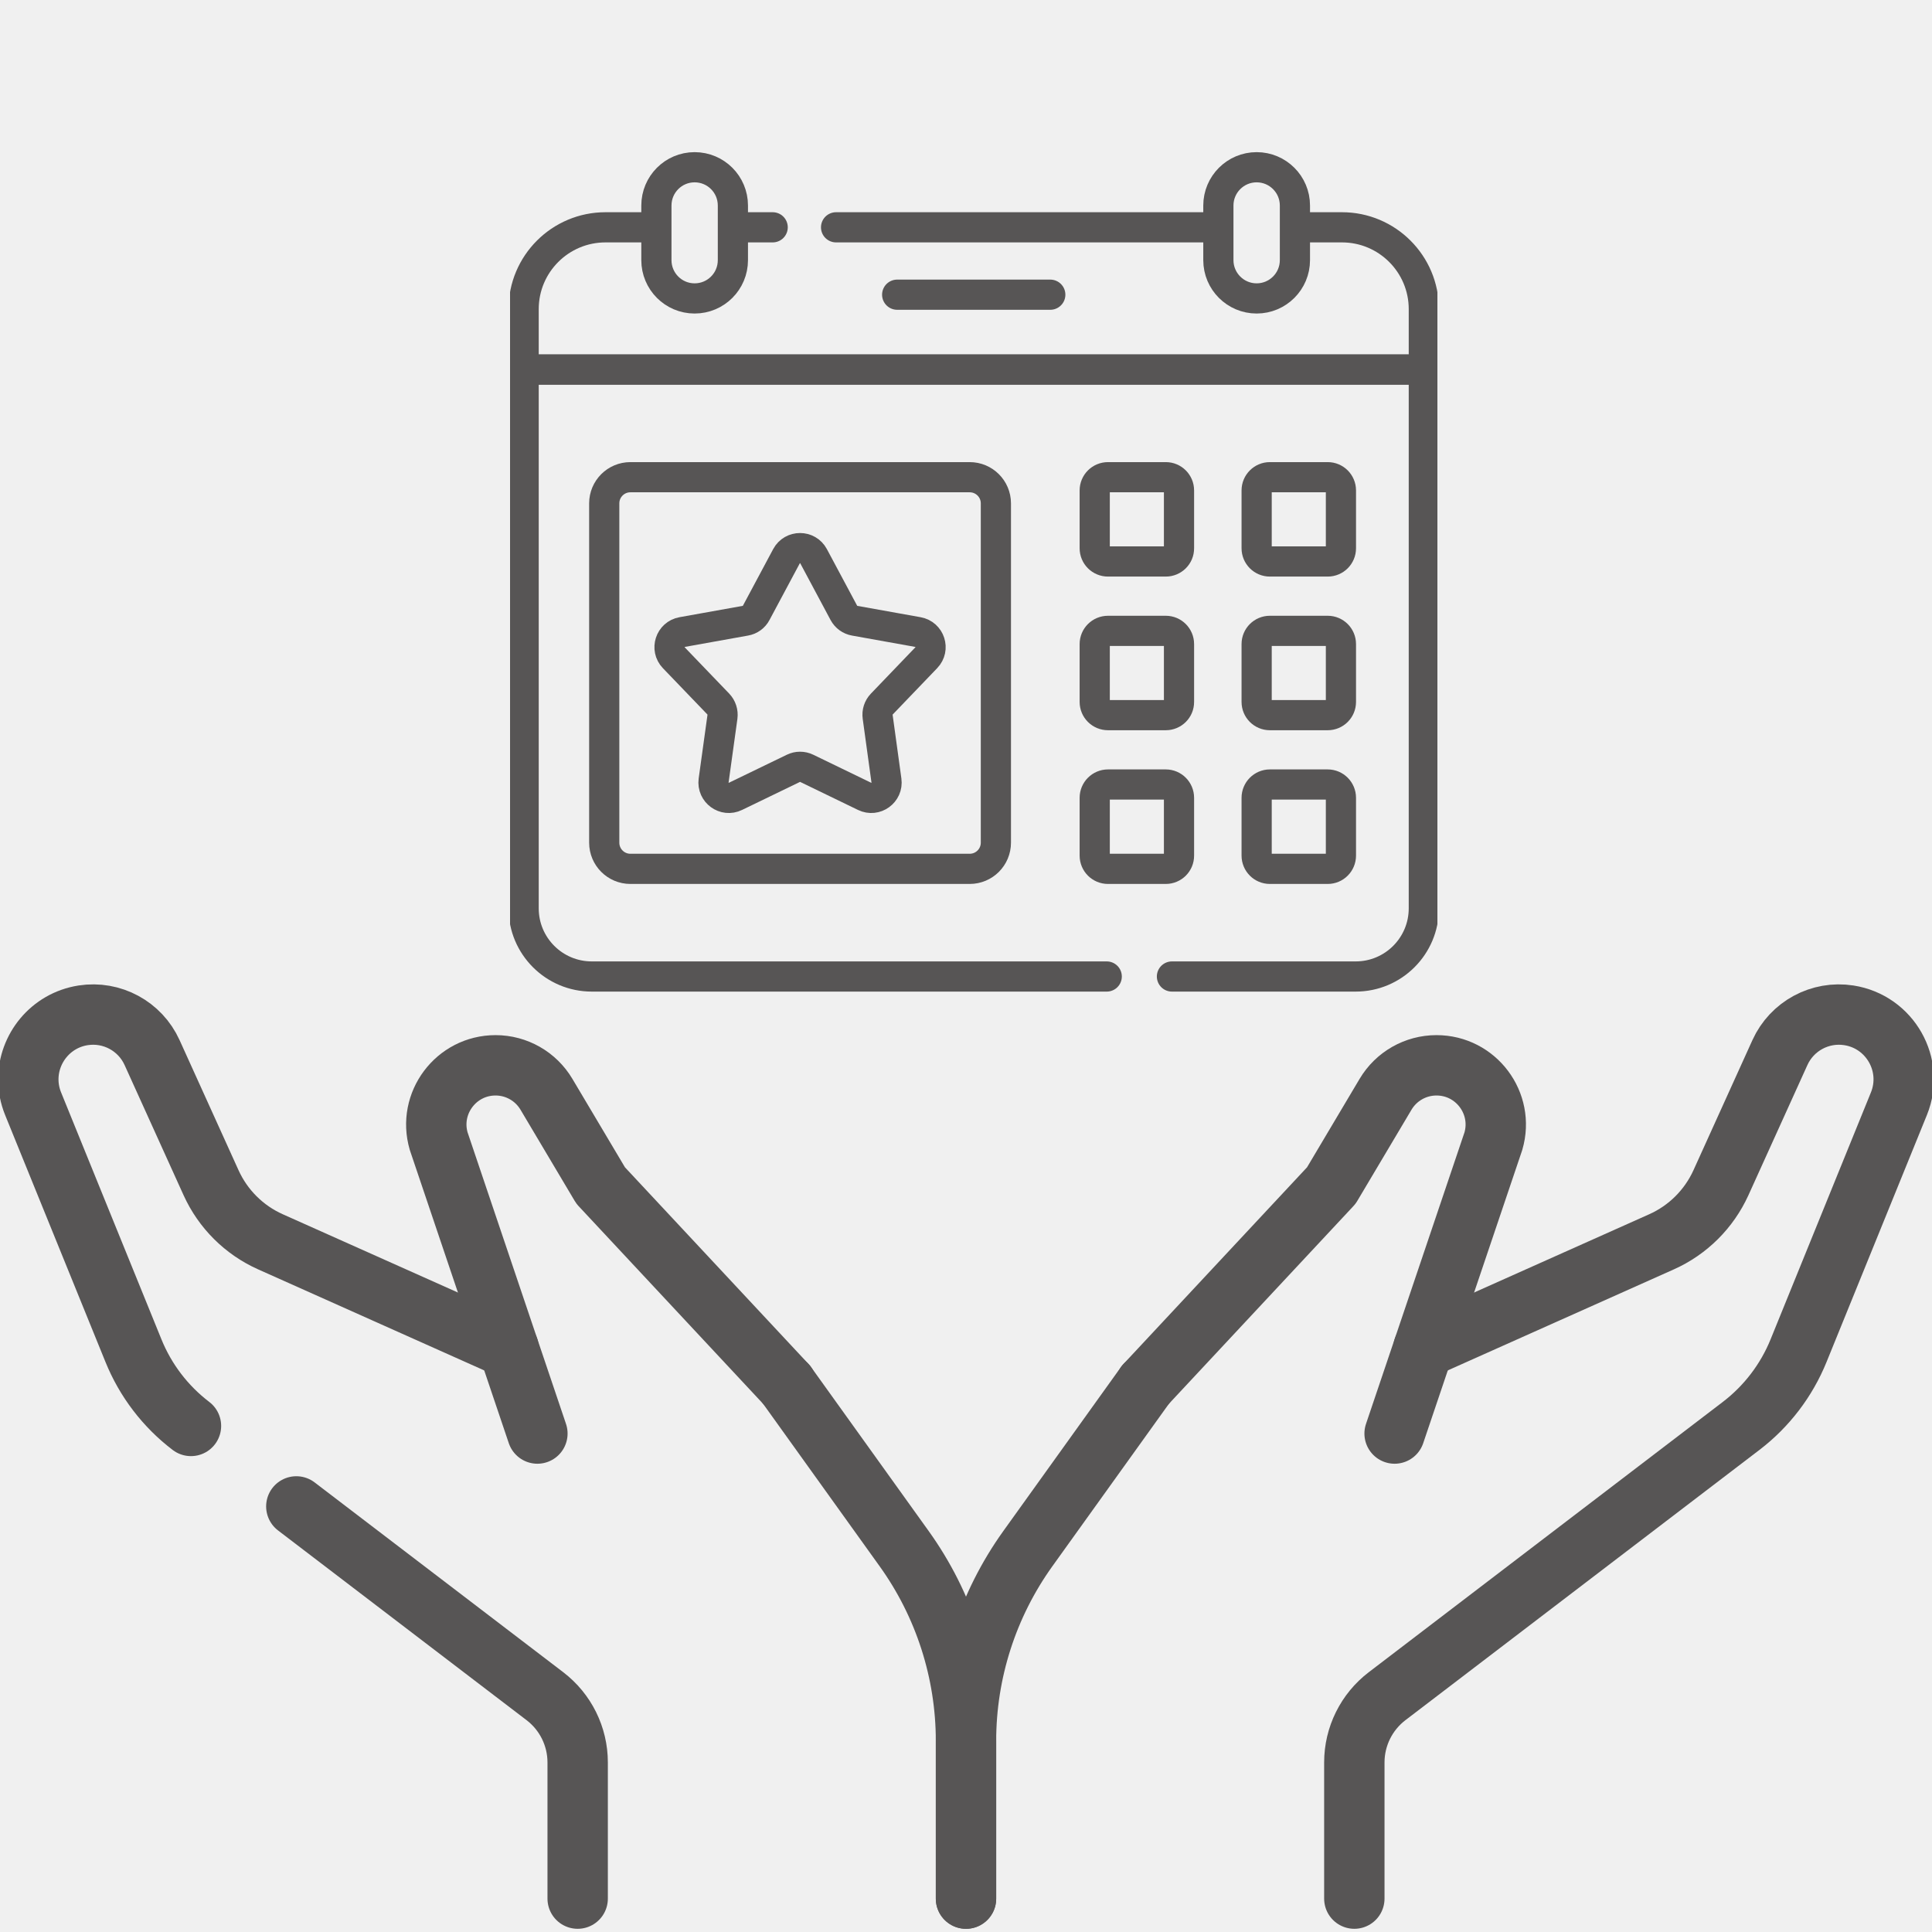
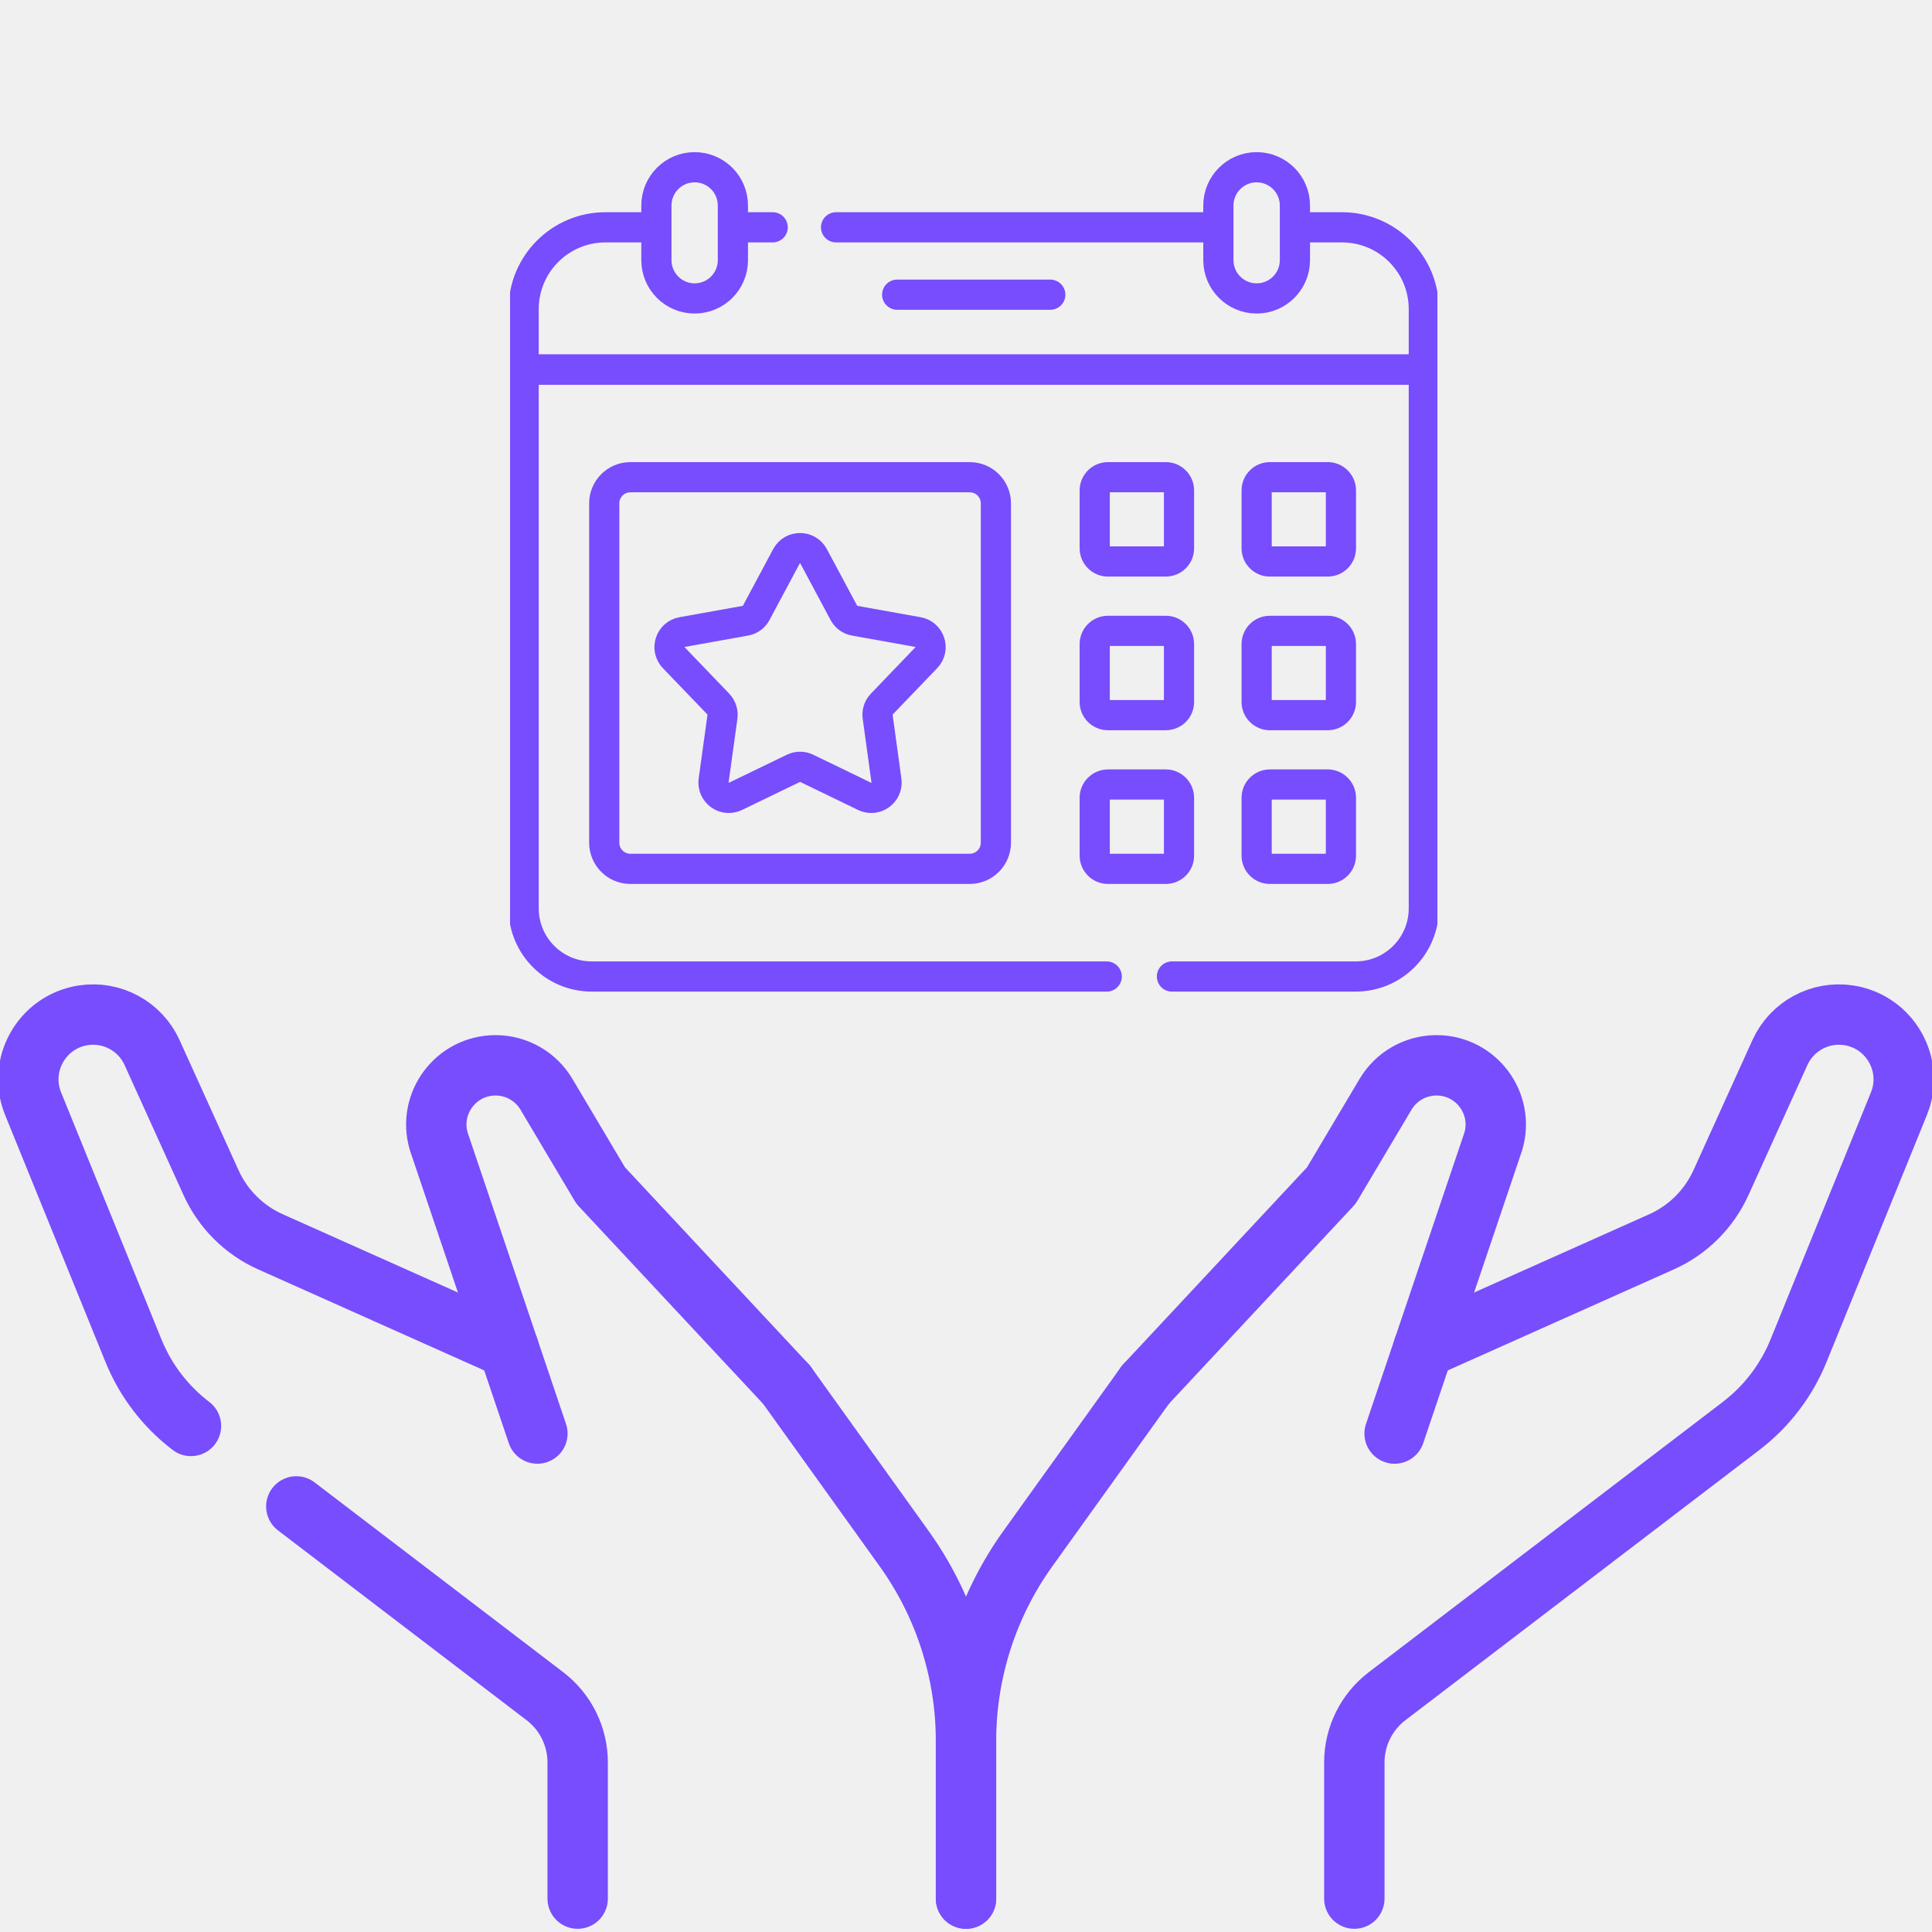
<svg xmlns="http://www.w3.org/2000/svg" width="40" height="40" viewBox="0 0 32 32" fill="none">
  <g clip-path="url(#clip0_6648_107947)">
    <mask id="mask0_6648_107947" style="mask-type:luminance" maskUnits="userSpaceOnUse" x="0" y="0" width="32" height="32">
      <path d="M32 0H0V32H32V0Z" fill="white" />
    </mask>
    <g mask="url(#mask0_6648_107947)">
      <mask id="mask1_6648_107947" style="mask-type:luminance" maskUnits="userSpaceOnUse" x="0" y="0" width="32" height="32">
        <path d="M0 0H32V32H0V0Z" fill="white" />
      </mask>
      <g mask="url(#mask1_6648_107947)">
-         <path d="M23.576 22.331L27.521 20.568C27.957 20.373 28.306 20.025 28.504 19.59L29.481 17.434C29.68 16.995 30.147 16.743 30.623 16.817C31.307 16.924 31.712 17.64 31.452 18.281L29.79 22.371C29.59 22.864 29.261 23.295 28.838 23.618L22.975 28.094C22.633 28.355 22.432 28.761 22.432 29.191V31.447" stroke="#575555" stroke-miterlimit="10" stroke-linecap="round" stroke-linejoin="round" />
-         <path d="M16 31.447V28.836C16 27.693 16.358 26.58 17.024 25.651L18.973 22.934" stroke="#575555" stroke-miterlimit="10" stroke-linecap="round" stroke-linejoin="round" />
-         <path d="M18.973 22.934L22.051 19.636L22.949 18.125C23.126 17.827 23.446 17.645 23.793 17.645C24.447 17.645 24.918 18.273 24.735 18.901L23.099 23.744" stroke="#575555" stroke-miterlimit="10" stroke-linecap="round" stroke-linejoin="round" />
-         <path d="M4.908 24.951L9.025 28.094C9.367 28.355 9.568 28.761 9.568 29.191V31.447" stroke="#575555" stroke-miterlimit="10" stroke-linecap="round" stroke-linejoin="round" />
-         <path d="M8.424 22.331L4.479 20.568C4.043 20.373 3.694 20.026 3.496 19.59L2.519 17.434C2.32 16.995 1.853 16.743 1.377 16.817C0.836 16.902 0.469 17.369 0.469 17.877C0.469 18.011 0.494 18.147 0.548 18.28L2.21 22.37C2.41 22.864 2.739 23.295 3.163 23.618" stroke="#575555" stroke-miterlimit="10" stroke-linecap="round" stroke-linejoin="round" />
-         <path d="M13.027 22.934L14.976 25.651C15.642 26.579 16 27.694 16 28.836V31.447" stroke="#575555" stroke-miterlimit="10" stroke-linecap="round" stroke-linejoin="round" />
-         <path d="M13.027 22.934L9.949 19.636L9.051 18.125C8.874 17.827 8.554 17.645 8.208 17.645C7.554 17.645 7.083 18.273 7.266 18.901L8.901 23.744" stroke="#575555" stroke-miterlimit="10" stroke-linecap="round" stroke-linejoin="round" />
+         <path d="M23.576 22.331L27.521 20.568C27.957 20.373 28.306 20.025 28.504 19.59L29.481 17.434C29.68 16.995 30.147 16.743 30.623 16.817C31.307 16.924 31.712 17.64 31.452 18.281L29.79 22.371C29.59 22.864 29.261 23.295 28.838 23.618L22.975 28.094C22.633 28.355 22.432 28.761 22.432 29.191V31.447" stroke="#774DFD" stroke-miterlimit="10" stroke-linecap="round" stroke-linejoin="round" />
+         <path d="M16 31.447V28.836C16 27.693 16.358 26.58 17.024 25.651L18.973 22.934" stroke="#774DFD" stroke-miterlimit="10" stroke-linecap="round" stroke-linejoin="round" />
+         <path d="M18.973 22.934L22.051 19.636L22.949 18.125C23.126 17.827 23.446 17.645 23.793 17.645C24.447 17.645 24.918 18.273 24.735 18.901L23.099 23.744" stroke="#774DFD" stroke-miterlimit="10" stroke-linecap="round" stroke-linejoin="round" />
+         <path d="M4.908 24.951L9.025 28.094C9.367 28.355 9.568 28.761 9.568 29.191V31.447" stroke="#774DFD" stroke-miterlimit="10" stroke-linecap="round" stroke-linejoin="round" />
+         <path d="M8.424 22.331L4.479 20.568C4.043 20.373 3.694 20.026 3.496 19.59L2.519 17.434C2.32 16.995 1.853 16.743 1.377 16.817C0.836 16.902 0.469 17.369 0.469 17.877C0.469 18.011 0.494 18.147 0.548 18.28L2.21 22.37C2.41 22.864 2.739 23.295 3.163 23.618" stroke="#774DFD" stroke-miterlimit="10" stroke-linecap="round" stroke-linejoin="round" />
+         <path d="M13.027 22.934L14.976 25.651C15.642 26.579 16 27.694 16 28.836V31.447" stroke="#774DFD" stroke-miterlimit="10" stroke-linecap="round" stroke-linejoin="round" />
+         <path d="M13.027 22.934L9.949 19.636L9.051 18.125C8.874 17.827 8.554 17.645 8.208 17.645C7.554 17.645 7.083 18.273 7.266 18.901L8.901 23.744" stroke="#774DFD" stroke-miterlimit="10" stroke-linecap="round" stroke-linejoin="round" />
        <g clip-path="url(#clip1_6648_107947)">
-           <path d="M18.331 16.174H9.802C9.178 16.174 8.673 15.668 8.673 15.045V6.121H23.583V15.045C23.583 15.668 23.078 16.174 22.454 16.174H19.411" stroke="#575555" stroke-width="0.5" stroke-miterlimit="10" stroke-linecap="round" stroke-linejoin="round" />
-           <path d="M12.798 3.765H12.213" stroke="#575555" stroke-width="0.5" stroke-miterlimit="10" stroke-linecap="round" stroke-linejoin="round" />
-           <path d="M19.982 3.765H13.848" stroke="#575555" stroke-width="0.5" stroke-miterlimit="10" stroke-linecap="round" stroke-linejoin="round" />
-           <path d="M10.713 3.765H10.029C9.28 3.765 8.673 4.372 8.673 5.12V6.121H23.583V5.12C23.583 4.372 22.976 3.765 22.227 3.765H21.512" stroke="#575555" stroke-width="0.5" stroke-miterlimit="10" stroke-linecap="round" stroke-linejoin="round" />
-           <path d="M13.475 9.212L13.977 10.151C14.014 10.22 14.08 10.268 14.156 10.281L15.204 10.469C15.404 10.505 15.483 10.748 15.342 10.894L14.605 11.662C14.551 11.718 14.526 11.796 14.537 11.873L14.682 12.927C14.71 13.128 14.502 13.279 14.32 13.19L13.362 12.726C13.292 12.692 13.21 12.692 13.141 12.726L12.182 13.19C12 13.279 11.793 13.128 11.82 12.927L11.966 11.873C11.976 11.796 11.951 11.718 11.898 11.662L11.16 10.894C11.02 10.748 11.099 10.505 11.298 10.469L12.346 10.281C12.423 10.268 12.489 10.22 12.525 10.151L13.027 9.212C13.123 9.034 13.379 9.034 13.475 9.212Z" stroke="#575555" stroke-width="0.5" stroke-miterlimit="10" stroke-linecap="round" stroke-linejoin="round" />
-           <path d="M16.061 14.391H10.441C10.202 14.391 10.008 14.197 10.008 13.957V8.337C10.008 8.098 10.202 7.904 10.441 7.904H16.061C16.301 7.904 16.495 8.098 16.495 8.337V13.957C16.495 14.197 16.301 14.391 16.061 14.391Z" stroke="#575555" stroke-width="0.5" stroke-miterlimit="10" stroke-linecap="round" stroke-linejoin="round" />
-           <path d="M19.309 9.3H18.352C18.23 9.3 18.132 9.202 18.132 9.081V8.123C18.132 8.002 18.23 7.904 18.352 7.904H19.309C19.43 7.904 19.528 8.002 19.528 8.123V9.081C19.529 9.202 19.43 9.3 19.309 9.3Z" stroke="#575555" stroke-width="0.5" stroke-miterlimit="10" stroke-linecap="round" stroke-linejoin="round" />
-           <path d="M21.991 9.3H21.033C20.912 9.3 20.814 9.202 20.814 9.081V8.123C20.814 8.002 20.912 7.904 21.033 7.904H21.991C22.112 7.904 22.21 8.002 22.21 8.123V9.081C22.21 9.202 22.112 9.3 21.991 9.3Z" stroke="#575555" stroke-width="0.5" stroke-miterlimit="10" stroke-linecap="round" stroke-linejoin="round" />
-           <path d="M19.309 11.845H18.352C18.23 11.845 18.132 11.747 18.132 11.626V10.668C18.132 10.547 18.23 10.449 18.352 10.449H19.309C19.43 10.449 19.528 10.547 19.528 10.668V11.626C19.529 11.747 19.43 11.845 19.309 11.845Z" stroke="#575555" stroke-width="0.5" stroke-miterlimit="10" stroke-linecap="round" stroke-linejoin="round" />
-           <path d="M21.991 11.845H21.033C20.912 11.845 20.814 11.747 20.814 11.626V10.668C20.814 10.547 20.912 10.449 21.033 10.449H21.991C22.112 10.449 22.21 10.547 22.21 10.668V11.626C22.21 11.747 22.112 11.845 21.991 11.845Z" stroke="#575555" stroke-width="0.5" stroke-miterlimit="10" stroke-linecap="round" stroke-linejoin="round" />
-           <path d="M19.309 14.391H18.352C18.23 14.391 18.132 14.293 18.132 14.171V13.214C18.132 13.093 18.23 12.994 18.352 12.994H19.309C19.43 12.994 19.528 13.093 19.528 13.214V14.171C19.529 14.293 19.43 14.391 19.309 14.391Z" stroke="#575555" stroke-width="0.5" stroke-miterlimit="10" stroke-linecap="round" stroke-linejoin="round" />
-           <path d="M21.991 14.391H21.033C20.912 14.391 20.814 14.293 20.814 14.171V13.214C20.814 13.093 20.912 12.994 21.033 12.994H21.991C22.112 12.994 22.21 13.093 22.21 13.214V14.171C22.21 14.293 22.112 14.391 21.991 14.391Z" stroke="#575555" stroke-width="0.5" stroke-miterlimit="10" stroke-linecap="round" stroke-linejoin="round" />
-           <path d="M11.505 4.943C11.155 4.943 10.872 4.659 10.872 4.309V3.404C10.872 3.054 11.155 2.77 11.505 2.77C11.856 2.77 12.139 3.054 12.139 3.404V4.309C12.139 4.659 11.856 4.943 11.505 4.943Z" stroke="#575555" stroke-width="0.5" stroke-miterlimit="10" stroke-linecap="round" stroke-linejoin="round" />
-           <path d="M20.814 4.943C20.464 4.943 20.18 4.659 20.18 4.309V3.404C20.18 3.054 20.464 2.77 20.814 2.77C21.164 2.77 21.448 3.054 21.448 3.404V4.309C21.448 4.659 21.164 4.943 20.814 4.943Z" stroke="#575555" stroke-width="0.5" stroke-miterlimit="10" stroke-linecap="round" stroke-linejoin="round" />
-           <path d="M14.86 4.881H17.396" stroke="#575555" stroke-width="0.5" stroke-miterlimit="10" stroke-linecap="round" stroke-linejoin="round" />
+           <path d="M18.331 16.174H9.802C9.178 16.174 8.673 15.668 8.673 15.045V6.121H23.583V15.045C23.583 15.668 23.078 16.174 22.454 16.174H19.411" stroke="#774DFD" stroke-width="0.5" stroke-miterlimit="10" stroke-linecap="round" stroke-linejoin="round" />
+           <path d="M12.798 3.765H12.213" stroke="#774DFD" stroke-width="0.5" stroke-miterlimit="10" stroke-linecap="round" stroke-linejoin="round" />
+           <path d="M19.982 3.765H13.848" stroke="#774DFD" stroke-width="0.5" stroke-miterlimit="10" stroke-linecap="round" stroke-linejoin="round" />
+           <path d="M10.713 3.765H10.029C9.28 3.765 8.673 4.372 8.673 5.12V6.121H23.583V5.12C23.583 4.372 22.976 3.765 22.227 3.765H21.512" stroke="#774DFD" stroke-width="0.5" stroke-miterlimit="10" stroke-linecap="round" stroke-linejoin="round" />
+           <path d="M13.475 9.212L13.977 10.151C14.014 10.22 14.08 10.268 14.156 10.281L15.204 10.469C15.404 10.505 15.483 10.748 15.342 10.894L14.605 11.662C14.551 11.718 14.526 11.796 14.537 11.873L14.682 12.927C14.71 13.128 14.502 13.279 14.32 13.19L13.362 12.726C13.292 12.692 13.21 12.692 13.141 12.726L12.182 13.19C12 13.279 11.793 13.128 11.82 12.927L11.966 11.873C11.976 11.796 11.951 11.718 11.898 11.662L11.16 10.894C11.02 10.748 11.099 10.505 11.298 10.469L12.346 10.281C12.423 10.268 12.489 10.22 12.525 10.151L13.027 9.212C13.123 9.034 13.379 9.034 13.475 9.212Z" stroke="#774DFD" stroke-width="0.5" stroke-miterlimit="10" stroke-linecap="round" stroke-linejoin="round" />
+           <path d="M16.061 14.391H10.441C10.202 14.391 10.008 14.197 10.008 13.957V8.337C10.008 8.098 10.202 7.904 10.441 7.904H16.061C16.301 7.904 16.495 8.098 16.495 8.337V13.957C16.495 14.197 16.301 14.391 16.061 14.391Z" stroke="#774DFD" stroke-width="0.5" stroke-miterlimit="10" stroke-linecap="round" stroke-linejoin="round" />
+           <path d="M19.309 9.3H18.352C18.23 9.3 18.132 9.202 18.132 9.081V8.123C18.132 8.002 18.23 7.904 18.352 7.904H19.309C19.43 7.904 19.528 8.002 19.528 8.123V9.081C19.529 9.202 19.43 9.3 19.309 9.3Z" stroke="#774DFD" stroke-width="0.5" stroke-miterlimit="10" stroke-linecap="round" stroke-linejoin="round" />
+           <path d="M21.991 9.3H21.033C20.912 9.3 20.814 9.202 20.814 9.081V8.123C20.814 8.002 20.912 7.904 21.033 7.904H21.991C22.112 7.904 22.21 8.002 22.21 8.123V9.081C22.21 9.202 22.112 9.3 21.991 9.3Z" stroke="#774DFD" stroke-width="0.5" stroke-miterlimit="10" stroke-linecap="round" stroke-linejoin="round" />
+           <path d="M19.309 11.845H18.352C18.23 11.845 18.132 11.747 18.132 11.626V10.668C18.132 10.547 18.23 10.449 18.352 10.449H19.309C19.43 10.449 19.528 10.547 19.528 10.668V11.626C19.529 11.747 19.43 11.845 19.309 11.845Z" stroke="#774DFD" stroke-width="0.5" stroke-miterlimit="10" stroke-linecap="round" stroke-linejoin="round" />
+           <path d="M21.991 11.845H21.033C20.912 11.845 20.814 11.747 20.814 11.626V10.668C20.814 10.547 20.912 10.449 21.033 10.449H21.991C22.112 10.449 22.21 10.547 22.21 10.668V11.626C22.21 11.747 22.112 11.845 21.991 11.845Z" stroke="#774DFD" stroke-width="0.5" stroke-miterlimit="10" stroke-linecap="round" stroke-linejoin="round" />
+           <path d="M19.309 14.391H18.352C18.23 14.391 18.132 14.293 18.132 14.171V13.214C18.132 13.093 18.23 12.994 18.352 12.994H19.309C19.43 12.994 19.528 13.093 19.528 13.214V14.171C19.529 14.293 19.43 14.391 19.309 14.391Z" stroke="#774DFD" stroke-width="0.5" stroke-miterlimit="10" stroke-linecap="round" stroke-linejoin="round" />
+           <path d="M21.991 14.391H21.033C20.912 14.391 20.814 14.293 20.814 14.171V13.214C20.814 13.093 20.912 12.994 21.033 12.994H21.991C22.112 12.994 22.21 13.093 22.21 13.214V14.171C22.21 14.293 22.112 14.391 21.991 14.391Z" stroke="#774DFD" stroke-width="0.5" stroke-miterlimit="10" stroke-linecap="round" stroke-linejoin="round" />
+           <path d="M11.505 4.943C11.155 4.943 10.872 4.659 10.872 4.309V3.404C10.872 3.054 11.155 2.77 11.505 2.77C11.856 2.77 12.139 3.054 12.139 3.404V4.309C12.139 4.659 11.856 4.943 11.505 4.943Z" stroke="#774DFD" stroke-width="0.5" stroke-miterlimit="10" stroke-linecap="round" stroke-linejoin="round" />
+           <path d="M20.814 4.943C20.464 4.943 20.18 4.659 20.18 4.309V3.404C20.18 3.054 20.464 2.77 20.814 2.77C21.164 2.77 21.448 3.054 21.448 3.404V4.309C21.448 4.659 21.164 4.943 20.814 4.943Z" stroke="#774DFD" stroke-width="0.5" stroke-miterlimit="10" stroke-linecap="round" stroke-linejoin="round" />
+           <path d="M14.86 4.881H17.396" stroke="#774DFD" stroke-width="0.5" stroke-miterlimit="10" stroke-linecap="round" stroke-linejoin="round" />
        </g>
      </g>
    </g>
  </g>
  <defs>
    <clipPath id="clip0_6648_107947">
      <rect width="32" height="32" fill="white" />
    </clipPath>
    <clipPath id="clip1_6648_107947">
      <rect width="15.36" height="15.36" fill="white" transform="translate(8.448 1.792)" />
    </clipPath>
  </defs>
</svg>
